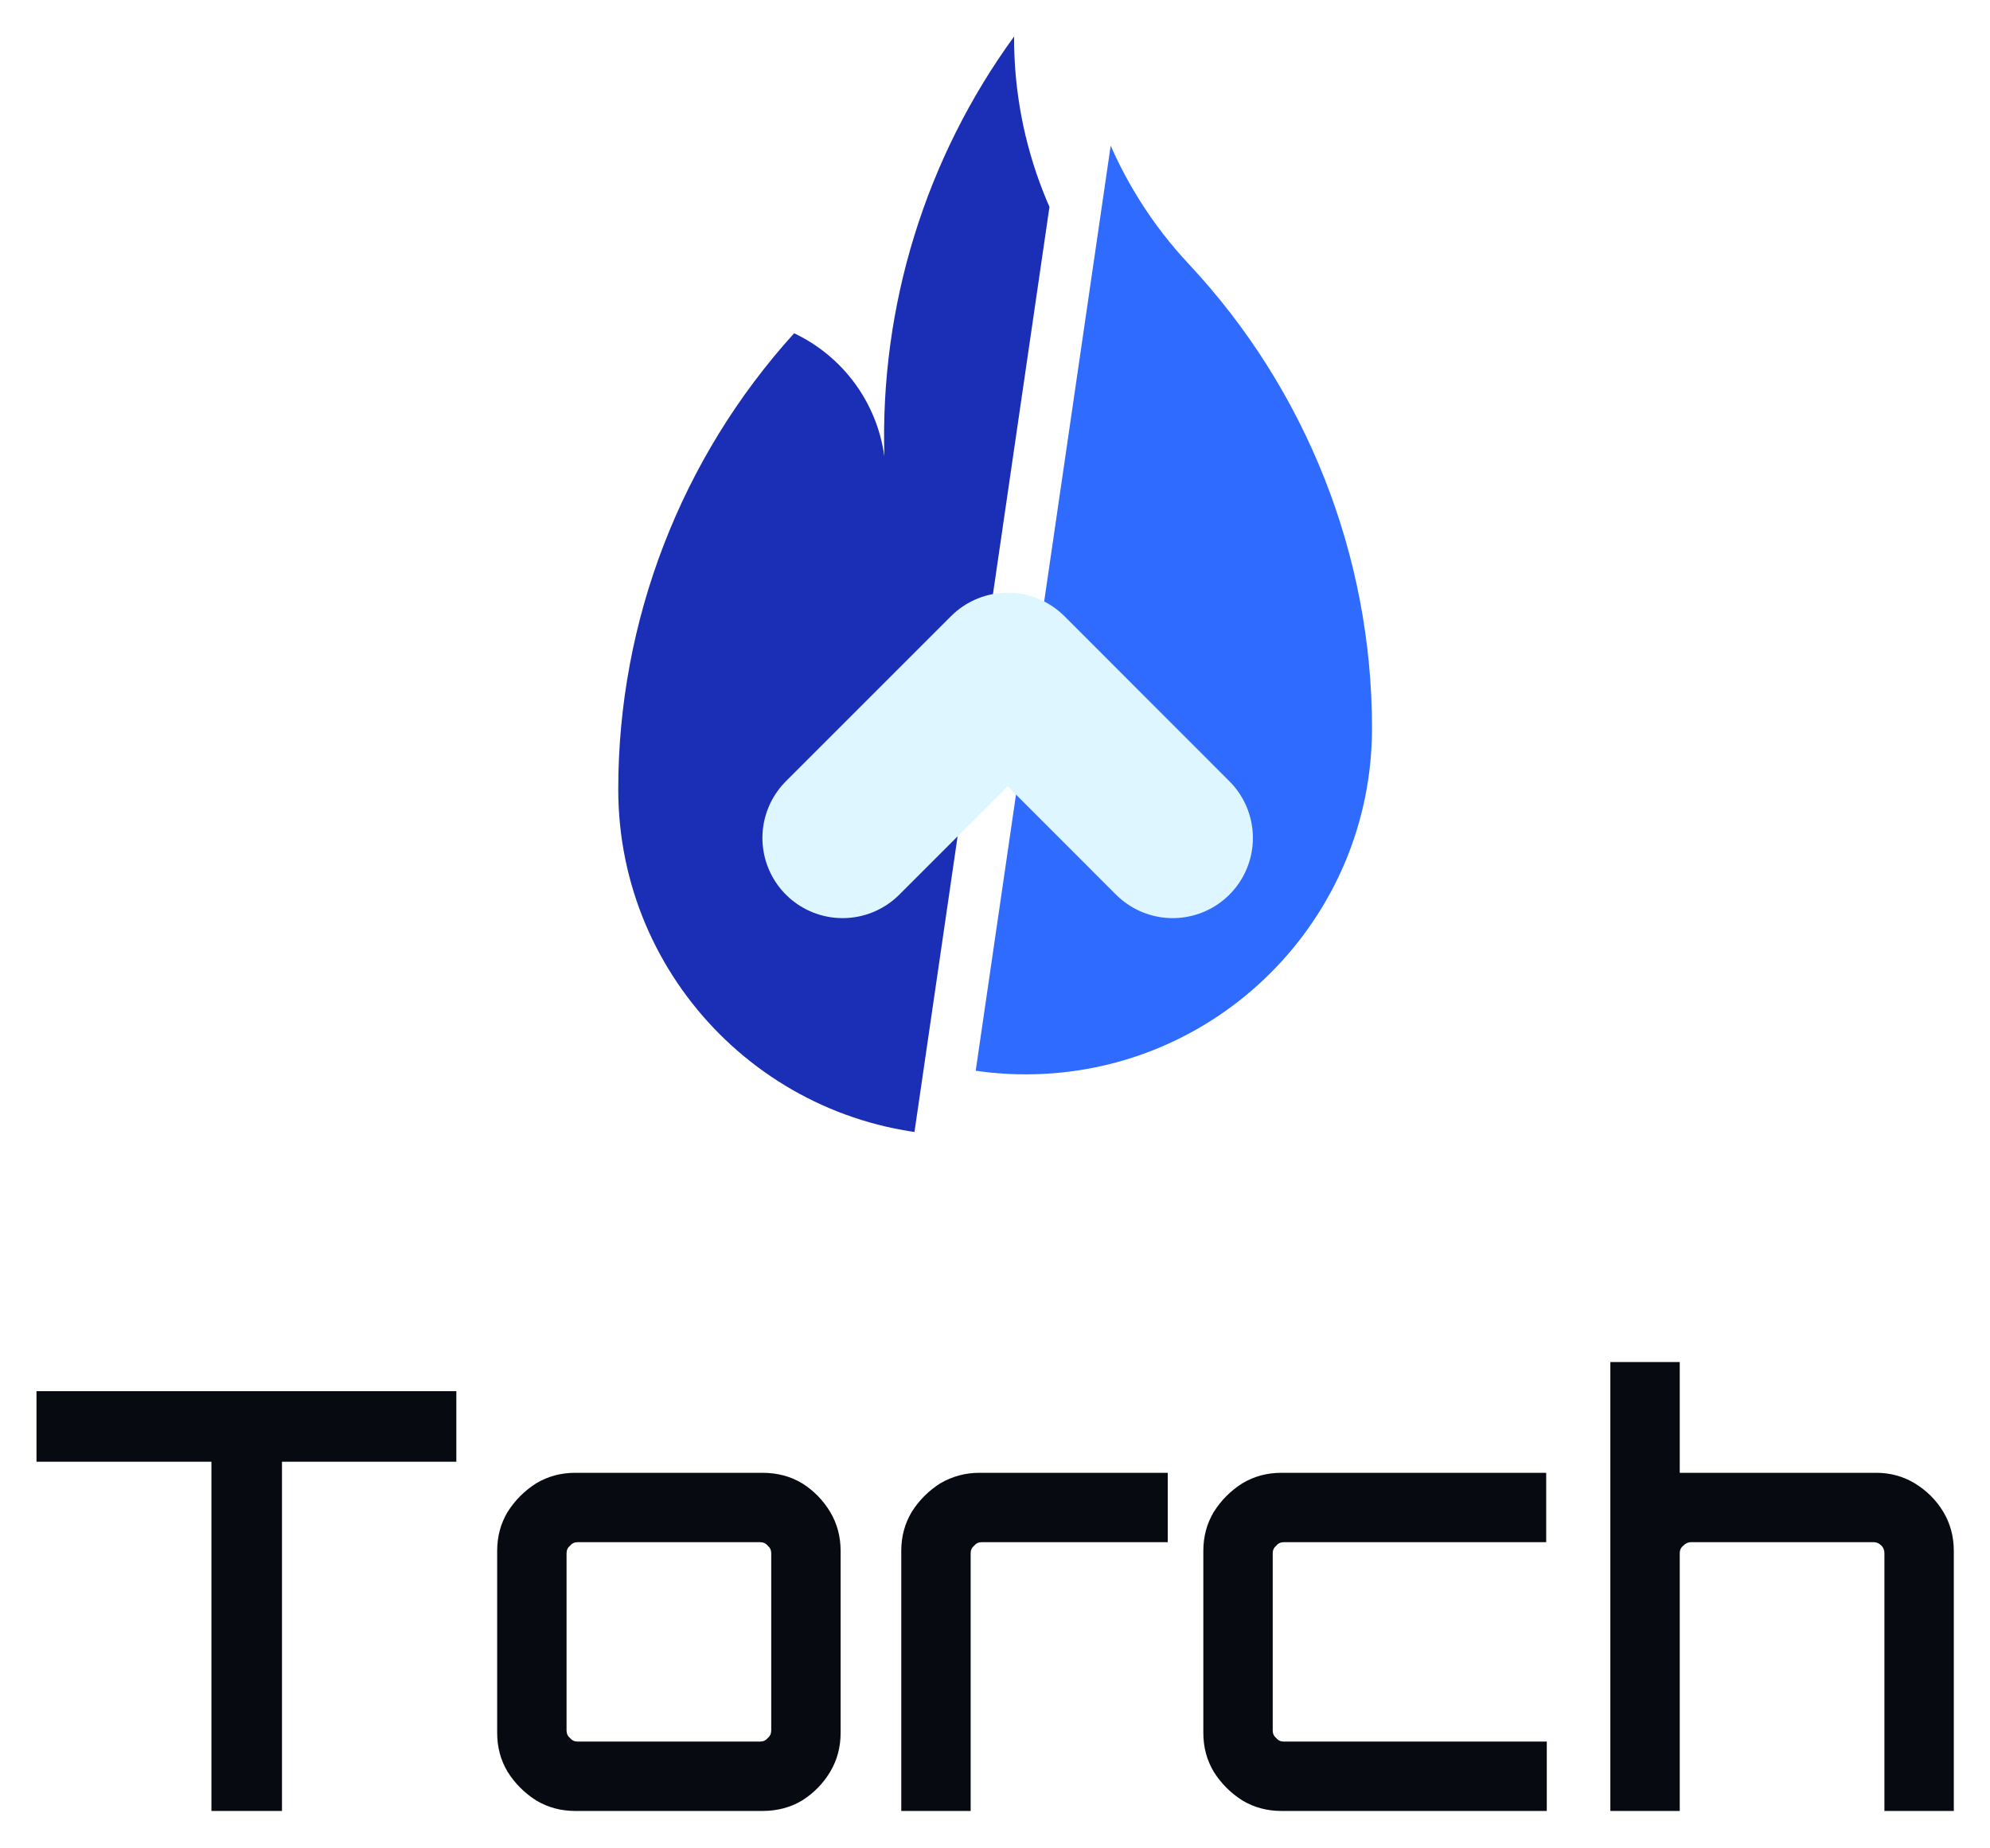
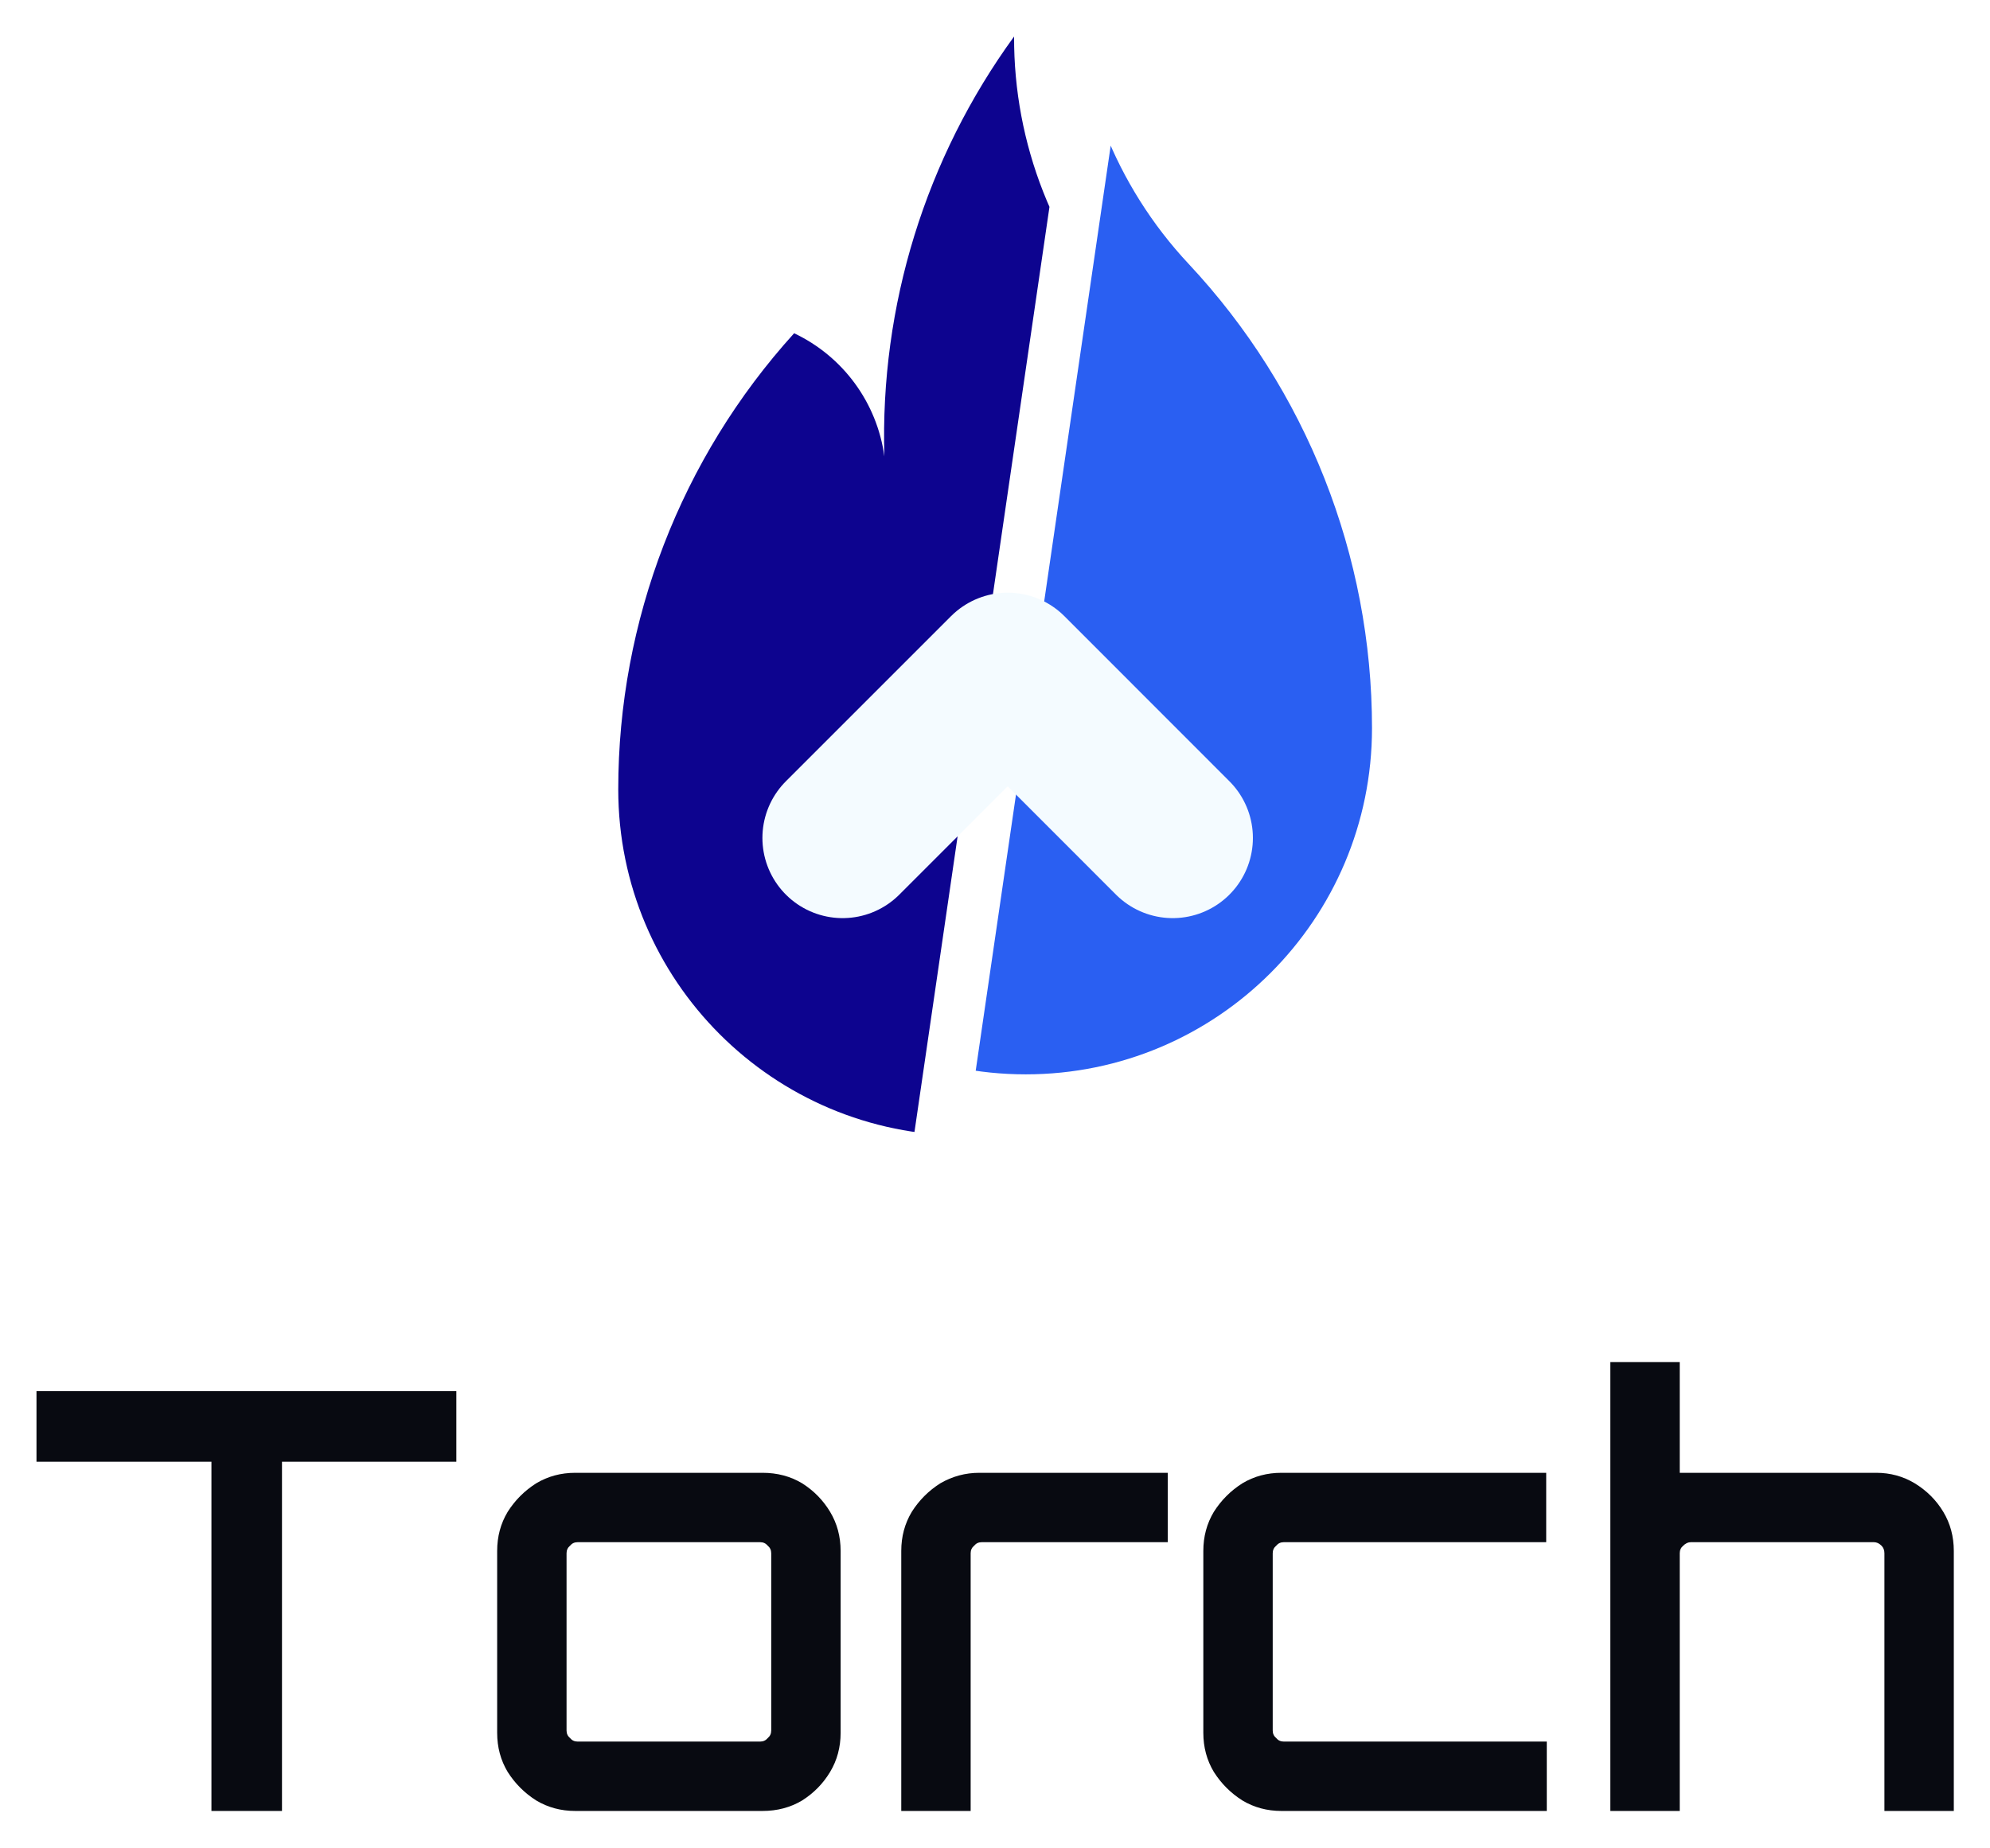
<svg xmlns="http://www.w3.org/2000/svg" viewBox="0 0 109 101.2" width="109" height="101.2" aria-hidden="true">
  <g transform="translate(22.51 0)">
    <g transform="translate(30.32 2) scale(0.6021)">
      <defs>
        <clipPath id="l">
          <path d="M-400 -400H68.35L-48.37 400H-400Z" />
        </clipPath>
        <clipPath id="r">
          <path d="M400 -400H68.35L-48.37 400H400Z" />
        </clipPath>
      </defs>
-       <path clip-path="url(#l)" fill="#1A2FB5" d="M4.51 0A38.2 38.2 0 0 0 14.82 26.26A61.8 61.8 0 0 1 31.5 68.5A31.5 31.5 0 0 1 -31.5 68.5A61.8 61.8 0 0 1 -15.5 27A14.59 14.59 0 0 1 -7.29 38.2A61.8 61.8 0 0 1 4.51 0Z" />
+       <path clip-path="url(#l)" fill="#0D048F" d="M4.51 0A38.2 38.2 0 0 0 14.82 26.26A61.8 61.8 0 0 1 31.5 68.5A31.5 31.5 0 0 1 -31.5 68.5A61.8 61.8 0 0 1 -15.5 27A14.59 14.59 0 0 1 -7.29 38.2A61.8 61.8 0 0 1 4.51 0Z" />
      <g transform="translate(5.57 -5.57)">
-         <path clip-path="url(#r)" fill="#2F6BFF" d="M4.51 0A38.2 38.2 0 0 0 14.82 26.26A61.8 61.8 0 0 1 31.5 68.5A31.5 31.5 0 0 1 -31.5 68.5A61.8 61.8 0 0 1 -15.5 27A14.59 14.59 0 0 1 -7.29 38.2A61.8 61.8 0 0 1 4.51 0Z" />
+         <path clip-path="url(#r)" fill="#2A5FF2" d="M4.51 0A38.2 38.2 0 0 0 14.82 26.26A61.8 61.8 0 0 1 31.5 68.5A31.5 31.5 0 0 1 -31.5 68.5A61.8 61.8 0 0 1 -15.5 27A14.59 14.59 0 0 1 -7.29 38.2A61.8 61.8 0 0 1 4.51 0Z" />
      </g>
-       <path d="M-11.09 72.92L3.93 57.9L18.94 72.92" fill="none" stroke="#DDF6FF" stroke-width="14.59" stroke-linecap="round" stroke-linejoin="round" />
+       <path d="M-11.09 72.92L3.93 57.9L18.94 72.92" fill="none" stroke="#F4FBFF" stroke-width="14.59" stroke-linecap="round" stroke-linejoin="round" />
    </g>
  </g>
  <g transform="translate(1.36 99.21) scale(0.03194)" fill="#080A11">
    <path transform="translate(0 0)" d="M320 0V-599H20V-720H740V-599H441V0Z" />
    <path transform="translate(759 0)" d="M185 0Q148 0 118 -18Q88 -37 69 -67Q51 -97 51 -134V-446Q51 -483 69 -513Q88 -543 118 -562Q148 -580 185 -580H506Q544 -580 574 -562Q604 -543 622 -513Q640 -483 640 -446V-134Q640 -97 622 -67Q604 -37 574 -18Q544 0 506 0H185ZM189 -119H502Q510 -119 515 -125Q521 -130 521 -138V-442Q521 -450 515 -455Q510 -461 502 -461H189Q181 -461 176 -455Q170 -450 170 -442V-138Q170 -130 176 -125Q181 -119 189 -119Z" />
    <path transform="translate(1451 0)" d="M52 0V-446Q52 -483 70 -513Q89 -543 119 -562Q150 -580 186 -580H509V-461H190Q182 -461 177 -455Q171 -450 171 -442V0Z" />
    <path transform="translate(1970 0)" d="M185 0Q148 0 118 -18Q88 -37 69 -67Q51 -97 51 -134V-446Q51 -483 69 -513Q88 -543 118 -562Q148 -580 185 -580H639V-461H189Q181 -461 176 -455Q170 -450 170 -442V-138Q170 -130 176 -125Q181 -119 189 -119H640V0H185Z" />
    <path transform="translate(2665 0)" d="M54 0V-770H173V-580H510Q546 -580 576 -562Q607 -543 625 -513Q643 -483 643 -446V0H524V-442Q524 -450 519 -455Q513 -461 506 -461H192Q185 -461 179 -455Q173 -450 173 -442V0Z" />
  </g>
</svg>
